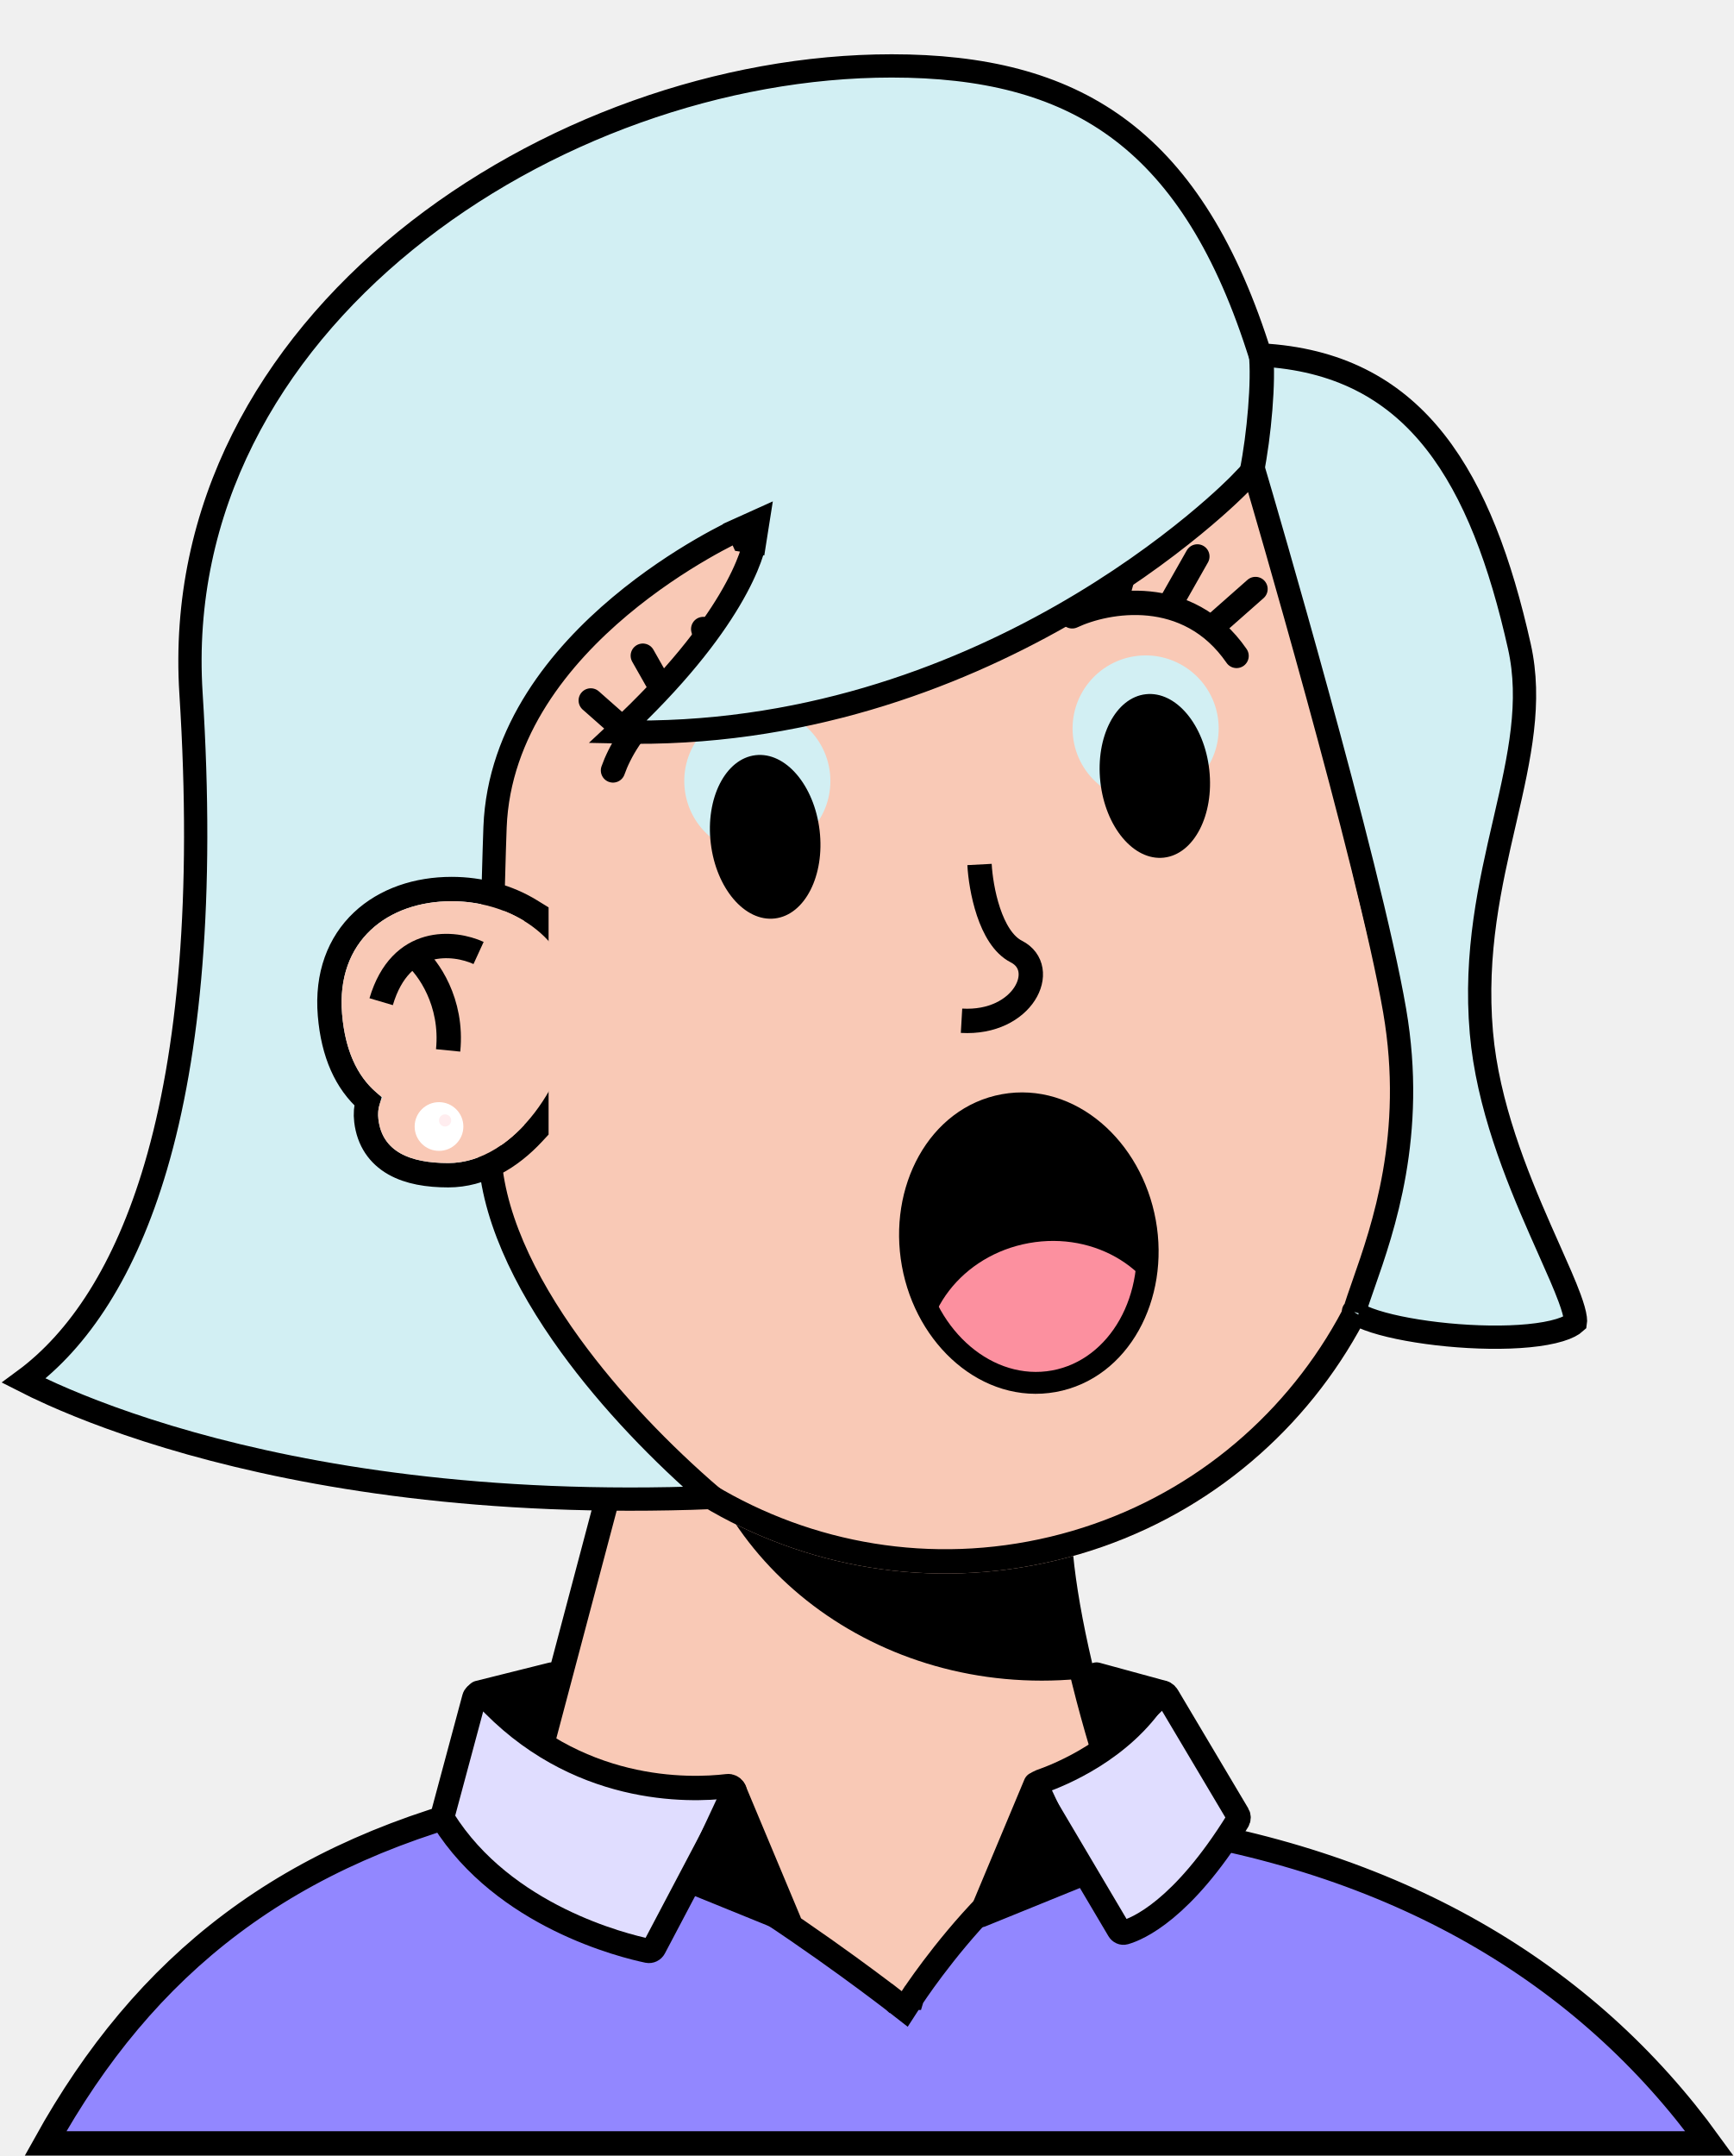
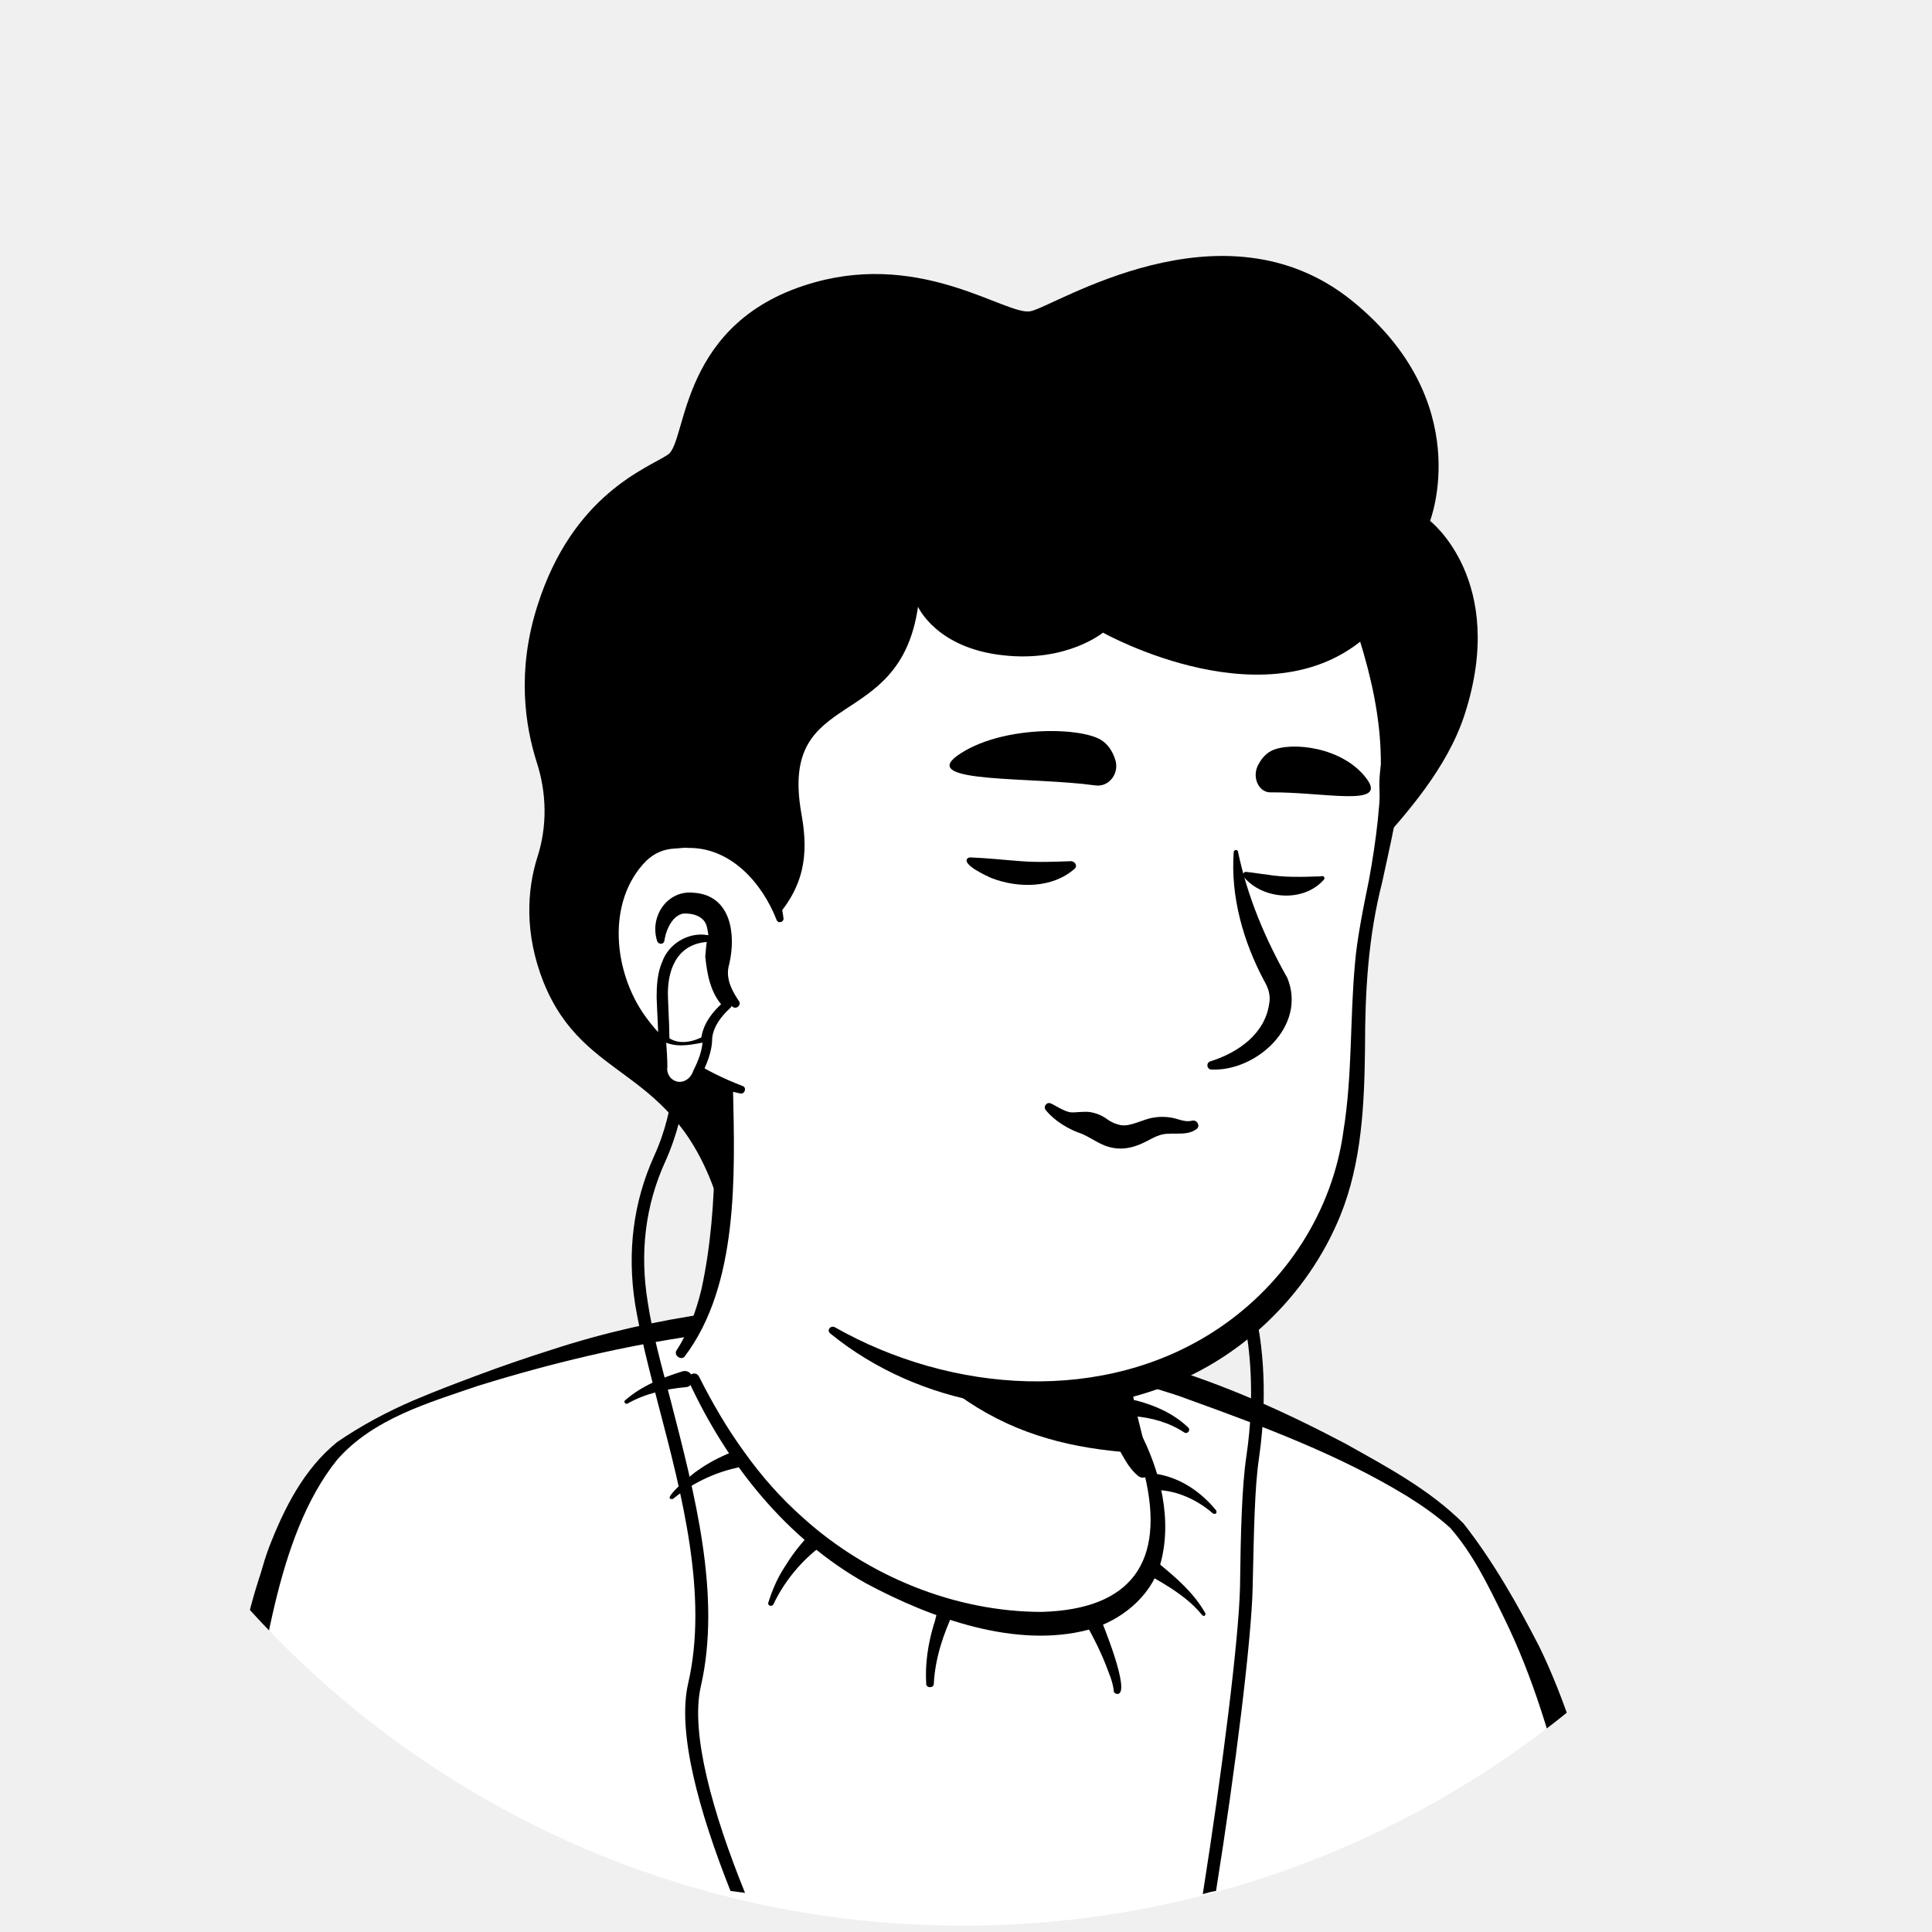
- <svg xmlns="http://www.w3.org/2000/svg" width="1043" height="1297" viewBox="0 0 1043 1297" fill="none">
-   <g clip-path="url(#clip0_262_813)">
-     <path d="M736.684 1214.34C683.934 1141.08 642.663 999.435 637.778 928.614L386.852 820.55L282.452 1214.34H736.684Z" fill="#F9C9B6" stroke="black" stroke-width="14.653" />
-     <mask id="mask0_262_813" style="mask-type:alpha" maskUnits="userSpaceOnUse" x="282" y="820" width="455" height="431">
-       <path d="M736.684 1250.97C683.934 1177.71 642.663 999.435 637.778 928.614L386.852 820.55L282.452 1250.97H736.684Z" fill="#F9C9B6" />
-     </mask>
-     <g mask="url(#mask0_262_813)">
-       <g style="mix-blend-mode:multiply">
-         <ellipse cx="626.789" cy="813.224" rx="216.126" ry="197.811" fill="black" />
-       </g>
-     </g>
-     <mask id="path-4-inside-1_262_813" fill="white">
-       <path fill-rule="evenodd" clip-rule="evenodd" d="M846.165 596.797C846.065 596.372 845.964 595.947 845.863 595.522C845.761 595.097 845.658 594.672 845.554 594.248L785.49 343.552C785.431 343.305 785.372 343.057 785.313 342.81C785.254 342.563 785.194 342.316 785.135 342.07L784.867 340.954L784.862 340.955C747.432 189.136 594.397 95.786 442.104 132.274C289.811 168.762 195.696 321.327 231.129 473.624L231.122 473.626L293.364 733.41L293.415 733.397C332.255 883.237 484.156 974.95 635.326 938.731C786.497 902.511 880.344 751.92 847.064 600.748L847.109 600.737L846.165 596.797Z" />
-     </mask>
-     <path fill-rule="evenodd" clip-rule="evenodd" d="M846.165 596.797C846.065 596.372 845.964 595.947 845.863 595.522C845.761 595.097 845.658 594.672 845.554 594.248L785.49 343.552C785.431 343.305 785.372 343.057 785.313 342.81C785.254 342.563 785.194 342.316 785.135 342.07L784.867 340.954L784.862 340.955C747.432 189.136 594.397 95.786 442.104 132.274C289.811 168.762 195.696 321.327 231.129 473.624L231.122 473.626L293.364 733.41L293.415 733.397C332.255 883.237 484.156 974.95 635.326 938.731C786.497 902.511 880.344 751.92 847.064 600.748L847.109 600.737L846.165 596.797Z" fill="#F9C9B6" />
-     <path d="M846.165 596.797L831.9 600.147L831.908 600.179L831.916 600.211L846.165 596.797ZM845.863 595.522L860.112 592.108L860.112 592.107L845.863 595.522ZM845.554 594.248L831.305 597.663L831.313 597.694L831.32 597.726L845.554 594.248ZM785.49 343.552L771.232 346.929L771.236 346.947L771.24 346.966L785.49 343.552ZM785.135 342.07L770.885 345.483L770.89 345.502L770.894 345.521L785.135 342.07ZM784.867 340.954L799.117 337.54L795.707 323.31L781.473 326.7L784.867 340.954ZM784.862 340.955L770.635 344.462L774.115 358.576L788.256 355.209L784.862 340.955ZM442.104 132.274L445.518 146.523L445.518 146.523L442.104 132.274ZM231.129 473.624L234.561 487.87L248.695 484.465L245.401 470.304L231.129 473.624ZM231.122 473.626L227.69 459.381L213.463 462.809L216.873 477.04L231.122 473.626ZM293.364 733.41L279.115 736.824L282.528 751.07L296.775 747.66L293.364 733.41ZM293.415 733.397L307.599 729.721L303.99 715.8L290.004 719.147L293.415 733.397ZM635.326 938.731L631.912 924.481L631.912 924.481L635.326 938.731ZM847.064 600.748L843.65 586.498L829.661 589.849L832.754 603.898L847.064 600.748ZM847.109 600.737L850.522 614.987L864.773 611.573L861.358 597.323L847.109 600.737ZM860.429 593.447C860.325 593.001 860.219 592.555 860.112 592.108L831.613 598.936C831.71 599.339 831.805 599.742 831.9 600.147L860.429 593.447ZM860.112 592.107C860.005 591.661 859.897 591.216 859.788 590.771L831.32 597.726C831.419 598.129 831.517 598.533 831.613 598.936L860.112 592.107ZM771.24 346.966L831.305 597.663L859.804 590.834L799.739 340.138L771.24 346.966ZM799.748 340.174C799.686 339.916 799.625 339.656 799.562 339.396L771.064 346.225C771.12 346.459 771.176 346.693 771.232 346.929L799.748 340.174ZM799.562 339.396C799.5 339.137 799.438 338.877 799.375 338.618L770.894 345.521C770.951 345.755 771.008 345.99 771.064 346.225L799.562 339.396ZM770.618 344.368L770.885 345.483L799.384 338.656L799.117 337.54L770.618 344.368ZM788.256 355.209L788.261 355.208L781.473 326.7L781.468 326.701L788.256 355.209ZM799.089 337.447C759.731 177.813 598.822 79.659 438.69 118.025L445.518 146.523C589.973 111.913 735.132 200.459 770.635 344.462L799.089 337.447ZM438.69 118.025C278.559 156.391 179.601 316.808 216.858 476.945L245.401 470.304C211.792 325.847 301.064 181.134 445.518 146.523L438.69 118.025ZM234.554 487.871L234.561 487.87L227.697 459.379L227.69 459.381L234.554 487.871ZM307.613 729.996L245.371 470.212L216.873 477.04L279.115 736.824L307.613 729.996ZM290.004 719.147L289.953 719.159L296.775 747.66L296.826 747.648L290.004 719.147ZM279.231 737.074C320.071 894.631 479.788 991.063 638.74 952.98L631.912 924.481C488.523 958.836 344.438 871.844 307.599 729.721L279.231 737.074ZM638.74 952.98C797.692 914.896 896.368 756.556 861.374 597.598L832.754 603.898C864.32 747.285 775.301 890.126 631.912 924.481L638.74 952.98ZM843.696 586.488L843.65 586.498L850.477 614.997L850.522 614.987L843.696 586.488ZM831.916 600.211L832.86 604.151L861.358 597.323L860.414 593.382L831.916 600.211Z" fill="black" mask="url(#path-4-inside-1_262_813)" />
+ <svg xmlns="http://www.w3.org/2000/svg" width="1300" height="1300" viewBox="0 0 1300 1300" fill="none">
+   <mask id="mask0_610_1253" style="mask-type:alpha" maskUnits="userSpaceOnUse" x="0" y="0" width="1296" height="1296">
+     <circle cx="647.869" cy="647.869" r="647.869" fill="#D9D9D9" />
+   </mask>
+   <g mask="url(#mask0_610_1253)">
+     <path d="M1003.04 1182.75C1000.07 1184.87 996.669 1186.99 993.695 1189.12C990.296 1191.24 987.322 1193.37 983.923 1195.07C980.95 1196.76 978.401 1198.46 975.427 1200.16C975.002 1200.59 974.577 1200.59 974.152 1201.01C964.381 1206.96 954.185 1212.48 943.989 1217.58C941.015 1219.28 937.616 1220.98 934.642 1222.26C934.642 1222.26 934.218 1222.68 933.793 1222.68C930.394 1224.38 926.995 1226.08 923.597 1227.78C916.799 1231.18 909.577 1234.15 902.78 1237.12C899.381 1238.82 895.557 1240.1 892.159 1241.37C888.76 1242.65 884.937 1244.35 881.538 1245.62C878.139 1246.9 874.316 1248.59 870.917 1249.87C870.917 1249.87 870.917 1249.87 870.492 1249.87C867.093 1251.14 863.27 1252.42 859.871 1253.69C852.224 1256.24 844.152 1258.79 836.505 1261.34C833.956 1262.19 830.982 1263.04 828.433 1263.89C820.361 1266.44 812.29 1268.56 804.218 1270.26C801.244 1271.11 798.27 1271.54 794.871 1272.39C787.224 1274.09 779.152 1275.78 771.505 1277.48C769.806 1277.91 768.531 1277.91 766.832 1278.33C764.283 1278.76 761.309 1279.18 758.76 1279.61C754.937 1280.03 751.538 1280.88 747.714 1281.31C746.015 1281.73 744.316 1281.73 742.616 1282.16C740.492 1282.58 737.943 1283.01 735.394 1283.01C728.597 1283.86 721.374 1284.71 714.577 1285.56C712.453 1285.98 709.904 1285.98 707.78 1286.41H707.355C704.381 1286.83 701.407 1286.83 698.433 1287.25C695.459 1287.68 692.486 1287.68 689.512 1287.68C687.812 1287.68 685.688 1288.1 683.989 1288.1C680.59 1288.1 677.616 1288.53 674.642 1288.53C670.394 1288.53 666.571 1288.95 662.322 1288.95C658.074 1288.95 654.25 1288.95 650.002 1288.95C647.028 1288.95 644.054 1288.95 641.08 1288.95C461.799 1286.41 300.786 1210.36 185.656 1089.71C185.656 1089.71 185.656 1089.28 185.231 1089.28C172.486 1077.81 183.531 1016.63 234.937 977.974C299.512 929.118 454.152 898.53 454.152 898.53C454.152 898.53 514.054 888.758 736.244 935.066C866.244 962.255 965.231 1001.76 1020.46 1108.82C1031.93 1130.92 1043.4 1164.9 1003.04 1182.75Z" fill="white" />
+     <path d="M737.518 930.392C819.087 946.961 906.178 964.804 973.302 1018.76C995.819 1037.03 1010.69 1063.79 1023.01 1089.71C1028.96 1102.45 1034.9 1115.62 1039.58 1129.64C1042.13 1138.99 1045.95 1149.61 1043.83 1160.65C1043.4 1163.63 1040.85 1167.45 1038.73 1169.58C1028.96 1179.35 1018.34 1185.29 1007.71 1192.94C945.263 1236.27 873.466 1266.86 799.119 1283.01C633.433 1319.12 454.152 1291.08 308.433 1203.99C260.002 1174.67 215.394 1138.99 177.159 1096.93C172.91 1091.83 172.91 1083.33 172.91 1077.81C173.335 1065.07 176.734 1052.75 180.982 1041.27C191.178 1014.93 204.348 988.595 226.864 970.327C243.008 959.281 260.427 949.935 278.27 942.288C334.348 918.497 393.4 901.928 454.152 895.131C459.25 894.706 460.1 901.928 455.002 902.778C396.799 914.673 339.021 932.516 285.067 956.732C265.525 966.503 244.708 975 228.989 990.294C214.119 1006.44 203.498 1026.41 195.002 1046.8C189.479 1059.12 185.655 1078.66 187.355 1088.43C214.119 1120.29 245.557 1148.33 279.544 1172.55C465.623 1302.55 748.139 1311.05 946.113 1202.71C963.956 1192.94 981.374 1181.9 997.943 1170.42C1006.01 1164.9 1014.51 1160.23 1020.88 1153.86C1021.31 1153.43 1020.88 1153.86 1020.88 1154.28C1020.88 1154.71 1020.46 1155.13 1020.46 1155.13C1020.88 1150.03 1019.18 1143.24 1017.06 1136.44C1009.41 1111.8 997.093 1085.88 983.923 1063.37C963.106 1029.8 927.845 1008.56 892.159 991.569C867.518 980.098 841.603 971.177 815.263 962.68C788.923 954.183 762.159 946.961 735.394 940.588C728.597 938.889 730.721 929.118 737.518 930.392Z" fill="black" />
+     <path d="M1144.09 1446.14H69.676C69.676 1446.14 132.976 1312.75 161.016 1160.65C180.558 1055.29 195.003 993.693 249.807 959.706C288.467 935.915 397.225 901.503 474.545 890.458C505.983 886.209 568.434 881.536 622.388 885.784C663.173 890.882 747.29 914.673 779.578 923.595C828.009 937.19 932.944 977.549 979.251 1020.03C997.519 1037.03 1040.85 1121.99 1068.89 1245.2C1101.18 1385.39 1144.09 1446.14 1144.09 1446.14Z" fill="white" />
+     <path d="M1153.86 1451.24C833.956 1453.79 385.328 1459.74 70.099 1459.31C60.753 1459.74 53.956 1449.12 58.204 1440.62C65.851 1424.48 73.073 1407.91 79.871 1390.92C110.459 1315.29 136.374 1237.55 152.093 1157.68C164.838 1095.23 175.034 1025.56 222.191 978.399C235.361 965.229 251.505 955.033 268.073 947.386C301.635 932.092 336.047 919.347 370.884 908.301C440.982 885.36 515.328 875.588 589.25 876.863C626.21 876.863 663.596 882.811 699.707 891.307C715.426 894.281 737.518 901.079 752.812 905.327L765.982 909.15C768.531 910.425 769.38 915.523 770.655 918.072C771.505 919.771 772.354 920.196 773.629 920.621C775.753 921.046 779.152 918.072 781.276 918.922C824.184 931.667 865.394 950.36 904.903 971.177C932.943 986.896 961.831 1002.19 984.773 1025.13C1004.74 1050.62 1020.88 1079.08 1035.75 1107.97C1071.86 1182.32 1082.06 1266.44 1109.67 1343.33C1119.87 1372.65 1131.77 1401.96 1146.21 1429.58L1149.18 1435.1L1150.88 1438.07L1151.73 1439.35L1152.16 1440.2C1154.71 1441.9 1155.56 1448.27 1153.86 1451.24ZM1134.32 1441.05C1132.19 1443.59 1132.62 1449.12 1134.32 1451.24L1133.89 1450.39L1133.04 1448.69L1131.34 1445.72C1113.92 1415.13 1101.6 1382.42 1090.56 1349.28C1061.67 1262.61 1052.32 1170 1011.54 1087.58C1001.34 1066.76 991.145 1045.52 975.851 1028.1C966.929 1020.03 957.158 1013.24 946.962 1006.86C901.08 978.824 849.675 959.706 799.119 941.438C794.871 939.739 784.25 936.34 780.001 935.065C776.603 934.216 775.328 933.791 774.479 929.543C773.629 926.144 772.779 921.895 768.956 923.595C766.831 924.445 763.008 929.543 760.459 929.118C751.962 926.994 729.446 921.046 720.949 918.922C688.237 910.425 655.949 899.804 622.812 893.431C520.851 884.51 418.89 902.353 321.603 932.516C288.041 943.987 251.08 954.608 226.864 982.222C184.805 1034.48 177.583 1122.42 164.413 1187.42C146.145 1277.91 118.531 1365.85 81.57 1451.24L69.675 1432.55C377.256 1433.82 822.485 1437.65 1134.32 1441.05Z" fill="black" />
+     <path d="M461.372 933.366C448.202 934.641 434.183 937.614 422.287 944.412C421.013 945.261 419.314 943.137 420.588 942.288C431.634 932.516 445.653 926.993 459.248 922.745C462.222 921.895 465.196 923.595 465.621 926.569C466.895 929.967 464.771 933.366 461.372 933.366Z" fill="black" />
+     <path d="M495.361 987.746C480.067 991.145 465.198 998.367 452.878 1008.56C443.106 1010.26 467.747 990.295 469.446 989.446C476.668 984.348 483.891 980.524 492.387 977.125C494.936 976.276 498.335 977.55 499.185 980.099C500.884 983.923 498.76 987.321 495.361 987.746Z" fill="black" />
+     <path d="M550.161 1042.12C537.841 1051.9 527.22 1065.07 520.423 1079.51C519.998 1080.36 518.723 1080.78 517.874 1080.36C517.024 1079.93 516.599 1079.08 517.024 1078.24C519.573 1070.16 522.972 1062.09 527.645 1054.87C532.318 1047.22 537.416 1040.42 543.364 1034.05C545.488 1031.93 548.887 1031.93 551.011 1034.05C553.135 1036.18 553.135 1040.42 550.161 1042.12Z" fill="black" />
+     <path d="M641.928 1084.18C634.705 1099.48 629.182 1116.05 628.333 1133.04C628.333 1136.01 623.235 1136.01 623.235 1133.04C622.385 1119.44 624.509 1105.85 628.333 1093.1C630.457 1088.01 630.882 1074.41 639.379 1076.96C641.928 1077.81 643.202 1081.21 641.928 1084.18Z" fill="black" />
+     <path d="M739.215 1085.88C741.764 1091.83 761.306 1139.41 751.96 1139.84C750.685 1139.84 749.411 1138.99 749.411 1137.71C748.986 1133.46 747.711 1129.64 746.012 1125.39C741.764 1113.5 735.816 1101.6 729.443 1090.56C726.469 1084.18 736.241 1079.09 739.215 1085.88Z" fill="black" />
+     <path d="M779.575 991.993C795.294 994.967 808.464 1004.31 818.235 1016.21C818.66 1016.63 818.66 1017.91 818.235 1018.33C817.81 1018.76 816.96 1018.76 816.111 1018.33C805.915 1009.41 792.32 1003.04 778.725 1002.61C770.653 1002.19 771.928 990.719 779.575 991.993Z" fill="black" />
+     <path d="M764.28 942.289C777.45 945.687 789.77 951.21 799.542 960.557C800.391 961.406 800.391 962.681 799.542 963.53C798.692 964.38 797.842 964.38 796.993 963.955C786.797 957.158 774.476 953.759 762.581 952.91C754.934 952.06 756.633 940.589 764.28 942.289Z" fill="black" />
+     <path d="M779.575 1051.9C791.47 1061.67 803.366 1071.86 811.013 1085.46C811.437 1085.88 811.013 1086.73 810.588 1087.16C810.163 1087.58 809.313 1087.16 808.888 1086.73C799.542 1075.26 786.797 1067.61 774.052 1060.39C767.254 1056.99 773.202 1047.22 779.575 1051.9Z" fill="black" />
+     <path d="M777.447 1043.4C768.525 1087.16 710.748 1113.5 613.46 1073.99C512.349 1033.2 468.591 935.915 457.545 907.027C517.447 794.87 475.813 717.125 475.813 717.125C613.885 705.229 734.538 866.667 734.538 866.667L753.231 946.536C754.931 953.334 758.329 959.281 763.427 963.53C772.349 979.249 782.97 1015.36 777.447 1043.4Z" fill="white" />
+     <path d="M455.423 908.301C463.495 895.981 468.593 881.536 471.992 867.517C478.364 838.203 480.489 808.465 480.913 778.726V767.68C479.639 756.634 475.815 745.164 471.567 734.968C466.044 721.373 486.011 712.876 492.384 726.471C493.234 728.17 493.234 731.144 493.234 732.844C494.508 790.621 497.057 864.968 460.521 912.974C457.972 915.523 452.874 911.7 455.423 908.301Z" fill="black" />
+     <path d="M739.212 865.818C745.585 869.641 747.709 874.739 748.559 879.837C751.108 890.033 750.258 901.079 752.807 911.7C754.931 921.896 761.304 931.667 763.003 942.288C765.128 953.334 771.5 976.7 774.049 988.171C774.899 990.72 773.199 993.694 770.226 994.118C768.526 994.543 767.252 994.118 765.977 993.269C760.454 988.596 757.905 983.922 754.507 977.975C748.984 967.778 745.16 958.432 741.762 946.961C738.788 936.765 740.062 925.72 737.513 915.099C735.389 904.903 729.441 895.131 727.317 884.51C726.043 879.412 725.618 873.89 729.441 867.517C731.99 864.968 736.239 864.118 739.212 865.818Z" fill="black" />
+     <path d="M769.802 977.974C688.658 973.726 622.384 948.236 557.809 833.105C612.188 881.112 676.338 899.379 743.887 907.876L752.809 946.961C754.508 953.758 764.704 973.726 769.802 977.974Z" fill="black" />
+     <path d="M766.404 962.255C780.849 989.445 789.346 1023.43 780.424 1053.6C773.627 1074.84 754.084 1090.56 732.842 1096.5C683.561 1109.67 626.633 1088.86 582.875 1065.49C528.921 1035.33 488.986 984.772 463.496 929.543C461.797 925.295 467.744 921.896 470.293 926.144C479.215 943.987 489.411 961.406 500.882 977.125C512.352 993.268 525.522 1008.14 540.391 1021.31C583.725 1060.39 642.352 1084.61 700.98 1084.61C761.306 1082.91 784.248 1051.05 770.228 992.419C768.104 983.072 764.705 973.301 760.032 965.229C757.483 961.83 763.855 958.007 766.404 962.255Z" fill="black" />
+     <path d="M930.818 452.027C938.465 487.713 942.288 516.602 921.471 611.765C901.079 706.504 940.589 802.092 840.327 889.184C772.778 947.811 654.674 958.857 560.36 894.706C528.497 873.04 520.001 771.929 494.935 733.268C484.314 717.125 477.942 743.04 453.726 716.275C420.164 679.739 379.805 606.242 399.772 476.242C432.059 265.523 599.02 240.883 722.648 264.249C846.7 287.615 910.425 358.138 930.818 452.027Z" fill="white" />
+     <path d="M474.542 753.66C464.771 737.517 452.45 723.497 440.98 708.628C423.986 685.687 411.241 659.347 402.744 632.157C366.208 515.752 385.751 364.085 493.659 291.438C593.496 223.889 784.248 244.281 871.764 325.85C915.522 365.36 939.738 422.713 944.836 480.49C947.385 519.151 938.039 556.536 929.967 593.922C920.62 630.458 918.496 666.994 918.496 704.804C918.071 742.615 916.372 782.125 901.927 817.811C879.836 872.19 833.529 916.373 777.875 935.066C704.803 960.556 618.561 946.111 558.659 897.255C556.11 895.131 558.659 891.732 561.633 893.007C640.228 937.615 743.463 945.262 819.934 893.857C865.392 863.268 896.829 814.837 904.052 760.458C909.999 723.497 908.3 686.111 911.699 648.726C912.973 632.157 917.646 609.216 921.045 592.647C926.143 565.033 929.542 537.419 929.117 509.804C928.692 482.615 922.744 455.85 914.673 429.935C886.633 337.745 806.339 283.366 713.725 268.497C575.228 244.281 454.15 295.687 418.039 439.706C402.32 510.229 389.999 587.974 419.738 656.373C430.359 682.288 447.777 704.379 467.744 723.497L487.287 744.314C495.784 752.811 481.339 763.856 474.542 753.66Z" fill="black" />
+     <path d="M524.67 618.562C524.67 618.562 511.5 554.837 449.474 562.484C395.944 569.281 377.252 697.582 498.755 733.268" fill="white" />
+     <path d="M493.234 677.614C483.463 672.092 476.666 662.745 476.241 651.275C476.666 642.778 477.94 633.007 475.816 624.51C474.541 616.438 466.045 614.314 459.672 614.739C452.875 616.013 448.626 624.51 447.352 631.307C447.352 631.732 446.927 633.007 446.927 633.431C446.502 635.556 443.103 635.556 442.254 633.431C436.731 616.863 449.051 598.595 466.894 600.719C491.96 602.418 495.358 628.758 490.685 648.726C488.136 657.222 491.535 664.869 496.208 672.092L497.058 673.366C499.182 675.915 495.783 679.314 493.234 677.614Z" fill="black" />
+     <path d="M833.102 573.53C839.474 603.693 851.369 631.732 866.239 658.072C879.409 690.36 845.422 720.948 815.258 719.673C811.86 719.673 811.435 715 814.409 714.151C833.526 708.203 850.945 695.458 853.918 675.915C855.193 669.968 853.494 664.87 850.52 659.772C836.5 633.432 828.003 603.268 830.128 573.53C830.128 571.405 833.102 571.405 833.102 573.53Z" fill="black" />
+     <path d="M522.549 618.987C512.777 593.922 491.536 570.131 463.072 570.556C460.523 570.131 456.274 570.98 453.725 570.98C446.503 571.405 440.555 573.954 435.032 579.052C407.843 606.242 412.516 654.248 434.608 684.412C442.255 695.033 452.026 704.379 463.072 712.026C474.117 719.673 486.438 725.621 499.608 730.719C502.581 731.569 501.307 736.242 498.333 735.817C469.869 729.869 442.679 715.85 423.987 692.484C395.098 657.647 389.15 599.445 423.562 565.458C431.209 558.66 441.83 553.562 452.451 553.562C455.849 553.562 460.947 552.713 464.346 553.562C482.189 554.412 499.183 563.333 510.228 577.353C520 589.248 525.523 603.693 527.222 618.137C527.222 620.686 523.398 621.536 522.549 618.987Z" fill="black" />
+     <path d="M804.638 760.033C797.416 765.131 786.795 760.882 779.148 764.281C773.625 765.98 764.704 773.628 751.959 772.778C741.762 771.928 736.664 766.83 728.168 763.007C719.246 760.033 709.9 754.51 703.952 747.288C702.677 746.013 702.677 744.314 703.952 743.039C705.651 741.34 707.351 742.614 709.05 743.464C712.874 745.588 715.847 747.288 718.821 748.137C721.795 748.987 724.769 748.137 729.442 748.137C734.115 747.713 740.913 749.837 745.161 753.235C748.135 755.36 751.534 756.634 754.083 757.059C760.88 758.333 769.377 752.811 776.599 751.961C781.697 751.111 787.22 751.536 791.468 752.811C795.717 754.085 798.691 754.935 802.089 754.085C805.913 753.235 808.037 758.333 804.638 760.033Z" fill="black" />
+     <path d="M737.09 528.497C746.436 529.771 753.658 520 750.26 510.654C748.56 505.556 745.586 500.883 740.913 497.909C726.469 488.987 672.514 488.137 644.05 508.53C618.56 527.222 694.606 522.549 737.09 528.497Z" fill="black" />
+     <path d="M854.768 533.17C847.121 533.17 842.448 523.399 846.272 515.327C848.396 511.079 851.37 507.255 855.618 505.131C868.788 498.758 904.049 502.582 919.768 524.249C933.788 543.366 890.03 532.745 854.768 533.17Z" fill="black" />
+     <path d="M723.072 584.575C708.203 597.745 685.261 597.745 667.418 590.948C664.444 589.673 647.451 582.026 650.85 577.778C651.274 577.353 652.124 576.928 652.549 576.928C664.444 577.353 675.49 578.628 686.961 579.477C698.431 580.327 708.627 579.902 720.523 579.477C723.497 579.477 725.196 582.876 723.072 584.575Z" fill="black" />
+     <path d="M890.88 591.798C877.285 607.517 849.671 605.392 836.926 590.098C835.651 588.824 836.926 586.275 838.625 586.7C843.298 587.124 847.547 587.974 851.795 588.399C864.54 590.523 875.161 590.098 888.756 589.673C890.88 588.824 891.73 590.948 890.88 591.798Z" fill="black" />
+     <path d="M985.62 480.49C973.725 517.451 945.261 548.464 926.993 569.281C931.241 549.314 927.418 537.418 928.267 523.399C929.542 504.281 936.339 483.039 935.065 474.543C934.215 466.895 932.516 459.673 930.816 452.026C928.692 442.68 926.143 433.758 923.169 424.837C856.47 489.837 742.189 425.686 742.189 425.686C742.189 425.686 717.973 445.654 675.49 440.98C630.032 436.307 617.712 408.268 617.712 408.268C605.392 494.085 524.248 461.373 539.117 546.765C543.365 570.131 543.365 592.647 523.398 616.013C519.999 604.118 503.431 555.686 449.052 562.484C397.646 568.856 378.104 687.811 484.313 728.595C483.039 768.105 487.287 821.634 483.039 807.614C453.3 715.85 393.823 730.294 365.784 661.046C352.614 627.909 354.738 598.595 361.535 576.928C368.333 556.111 367.908 533.595 361.11 512.778C353.463 488.562 347.516 452.026 361.535 407.843C385.326 332.222 436.307 314.804 449.477 305.882C462.646 296.961 456.274 215.392 548.463 189.902C621.96 169.51 677.189 212.418 693.333 209.445C709.477 206.471 822.483 132.124 909.575 202.222C993.692 270.196 962.254 350.49 962.254 350.49C962.254 350.49 1014.51 390.85 985.62 480.49Z" fill="black" />
+     <path d="M477.092 631.732C477.092 631.732 443.105 626.634 445.654 674.216C446.929 698.431 446.929 711.601 446.504 718.399C446.079 723.072 449.053 727.32 453.301 729.02C458.399 731.144 463.922 729.02 466.471 723.922C470.295 717.124 474.543 707.778 474.543 700.131C474.543 687.386 488.138 675.915 488.138 675.915C488.138 675.915 475.818 665.294 477.092 631.732Z" fill="white" />
+     <path d="M475.817 633.007C475.817 633.432 476.242 633.856 476.667 633.856C476.667 633.856 476.667 633.856 476.242 633.856H475.392C455 635.556 448.627 653.399 449.477 671.667C449.902 683.562 450.752 695.458 450.327 706.928C451.176 713.301 447.353 721.798 453.725 725.196C457.549 727.32 462.647 725.621 464.346 721.373C468.17 713.726 471.993 706.079 471.993 697.582C473.693 687.811 480.065 680.164 486.863 674.216V677.615C477.941 668.268 475.817 655.523 474.542 643.628C474.967 640.654 474.967 635.981 475.817 633.007ZM478.791 630.033C480.065 641.928 480.065 654.249 485.163 664.869C486.438 667.843 488.562 671.242 491.111 673.366C492.81 674.641 492.81 677.19 491.111 678.464C485.163 683.987 480.065 690.785 479.216 698.432C479.216 707.778 475.392 716.7 471.144 724.771C467.745 731.994 457.974 735.817 450.752 731.569C446.078 729.02 442.68 723.922 442.68 718.399C442.68 714.151 443.105 710.752 443.105 706.503C443.105 694.608 442.255 683.137 441.83 671.242C441.83 663.595 442.255 654.673 445.654 647.026C449.902 635.131 463.072 627.059 475.817 629.183C477.092 629.183 478.366 629.608 478.791 630.033Z" fill="black" />
+     <path d="M471.569 1134.74C485.589 1073.56 467.321 1004.74 451.602 943.562C445.229 919.347 438.857 896.405 435.883 876.438C430.36 842.876 434.184 811.013 447.778 781.275C464.347 744.314 461.798 712.876 461.798 711.602L453.301 712.451C453.301 712.876 455.85 743.464 440.131 777.876C426.112 808.889 421.863 842.451 427.386 877.713C430.785 898.105 436.733 921.471 443.105 945.687C458.824 1005.59 476.667 1073.56 463.072 1132.61C455.425 1165.33 470.295 1218.86 491.536 1272.39C494.935 1272.81 497.909 1273.24 501.308 1273.66C479.641 1220.13 464.347 1166.18 471.569 1134.74Z" fill="black" />
+     <path d="M446.929 698.856C447.354 708.203 446.929 714.575 446.929 718.399C446.504 723.072 449.478 727.321 453.726 729.02C458.824 731.144 464.347 729.02 466.896 723.922C470.72 717.124 474.968 707.778 474.968 700.131C474.968 699.706 474.968 698.856 474.968 698.432C466.472 701.83 456.275 704.379 446.929 698.856Z" fill="white" />
+     <path d="M448.204 700.556C448.629 706.504 449.053 712.026 449.053 717.974C448.629 720.523 449.478 723.072 451.178 725.196C456.701 730.719 464.348 727.321 466.472 720.523C469.87 713.726 472.844 706.504 472.844 698.857L475.818 700.981C466.472 702.68 456.701 705.229 447.779 701.406C447.779 701.406 448.204 700.981 448.204 700.556ZM446.08 696.732C446.929 696.732 448.629 697.157 449.478 698.007C457.125 703.53 466.897 700.981 474.544 696.732C475.818 695.883 477.942 697.157 477.518 698.857C477.093 708.628 473.269 717.974 468.171 726.471C463.498 732.843 453.727 733.268 448.204 727.745C445.655 725.196 444.38 720.948 444.805 717.549C444.805 710.327 445.655 703.53 446.08 696.732Z" fill="black" />
+     <path d="M847.125 981.372C854.347 931.242 847.55 895.555 845.001 884.935C843.726 885.784 842.877 887.059 841.602 887.908C840.328 889.183 839.053 890.033 837.779 891.307C840.328 904.902 845.001 937.189 838.628 980.098C835.654 1000.07 834.805 1031.5 834.38 1068.04C833.53 1103.3 822.484 1191.24 809.314 1274.51C812.288 1273.66 815.262 1272.81 818.236 1272.39C831.406 1189.97 842.027 1103.73 842.877 1068.46C843.726 1031.93 844.151 1000.91 847.125 981.372Z" fill="black" />
  </g>
-   <path d="M634.068 830.921C673.766 823.736 697.023 779.868 688.934 735.174C680.846 690.48 643.689 657.545 603.991 664.73C564.294 671.914 541.037 715.782 549.125 760.476C557.214 805.17 594.37 838.105 634.068 830.921Z" fill="black" stroke="black" stroke-width="13.155" />
-   <mask id="mask1_262_813" style="mask-type:alpha" maskUnits="userSpaceOnUse" x="554" y="670" width="130" height="156">
-     <ellipse cx="619.03" cy="747.825" rx="64.463" ry="77.868" transform="rotate(-10.2582 619.03 747.825)" fill="#171921" />
-   </mask>
-   <g mask="url(#mask1_262_813)">
-     <ellipse cx="630.973" cy="813.805" rx="74.013" ry="67.053" transform="rotate(-10.2582 630.973 813.805)" fill="#FC909F" />
-   </g>
-   <circle cx="455.666" cy="469.847" r="43.958" transform="rotate(-6.27568 455.666 469.847)" fill="#D2EFF3" />
-   <ellipse cx="460.392" cy="503.414" rx="32.968" ry="49.453" transform="rotate(-6.77646 460.392 503.414)" fill="black" />
-   <circle cx="689.299" cy="438.242" r="43.958" transform="rotate(-6.27568 689.299 438.242)" fill="#D2EFF3" />
-   <ellipse cx="694.835" cy="466.782" rx="32.968" ry="49.453" transform="rotate(-6.27568 694.835 466.782)" fill="black" />
-   <path d="M645.104 370.766C665.862 360.998 714.704 352.084 744.01 394.577" stroke="black" stroke-width="14.653" stroke-linecap="round" />
-   <path d="M368.827 463.468C376.412 441.817 404.293 400.736 455.14 409.625" stroke="black" stroke-width="14.653" stroke-linecap="round" />
-   <path d="M377.966 441.258L355.443 421.38" stroke="black" stroke-width="14.653" stroke-linecap="round" />
-   <path d="M732.878 374.219L755.4 354.341" stroke="black" stroke-width="14.653" stroke-linecap="round" />
-   <path d="M401.59 420.585L386.767 394.457" stroke="black" stroke-width="14.653" stroke-linecap="round" />
-   <path d="M705.59 360.873L720.414 334.745" stroke="black" stroke-width="14.653" stroke-linecap="round" />
-   <path d="M431.174 407.347L423.111 378.409" stroke="black" stroke-width="14.653" stroke-linecap="round" />
-   <path d="M672.343 358.624L680.405 329.687" stroke="black" stroke-width="14.653" stroke-linecap="round" />
-   <path d="M447.117 325.043C454.031 326.133 454.03 326.139 454.029 326.144L454.027 326.156L454.023 326.184L454.012 326.251C454.003 326.301 453.992 326.363 453.979 326.436C453.952 326.582 453.916 326.773 453.867 327.007C453.769 327.477 453.623 328.123 453.411 328.942C452.986 330.579 452.299 332.904 451.21 335.879C449.032 341.832 445.254 350.379 438.781 361.239C427.17 380.718 406.907 407.608 371.687 440.323C481.474 443.061 573.176 407.693 638.444 370.603C672.733 351.117 699.661 331.192 717.995 316.159C727.16 308.645 734.169 302.359 738.868 297.971C741.218 295.777 742.99 294.059 744.164 292.898C744.751 292.318 745.189 291.878 745.475 291.588C745.618 291.443 745.723 291.336 745.79 291.267L745.861 291.193L745.875 291.179L745.877 291.177L754.234 282.483L757.637 294.055L750.922 296.03C757.637 294.055 757.638 294.056 757.638 294.058L757.64 294.066L757.65 294.097L757.686 294.221L757.829 294.708C757.955 295.138 758.142 295.776 758.387 296.613C758.876 298.285 759.595 300.748 760.515 303.914C762.356 310.245 765.001 319.385 768.223 330.629C774.667 353.115 783.417 384.019 792.643 417.687C811.059 484.893 831.487 563.531 839.141 608.06C851.935 682.488 832.152 738.998 820.45 772.424C818.175 778.922 816.206 784.548 814.841 789.263C815.036 789.428 815.293 789.628 815.627 789.865C817.814 791.416 821.693 793.204 827.299 794.985C838.346 798.496 854.109 801.376 870.97 802.999C887.799 804.619 905.319 804.948 919.827 803.532C927.087 802.824 933.402 801.696 938.419 800.163C943.239 798.691 946.257 797.024 947.886 795.519C947.937 795.205 948.001 794.451 947.818 792.999C947.46 790.158 946.334 786.156 944.387 780.862C941.479 772.96 937.173 763.287 932.137 751.976C930.43 748.141 928.639 744.117 926.79 739.911C912.397 707.165 895.08 664.581 891.308 621.195C887.116 572.987 896.642 531.756 905.205 494.695L905.613 492.929C914.36 455.053 921.636 422.161 914.164 388.828C902.824 338.238 887.355 296.12 863.597 265.856C840.092 235.913 808.212 217.225 762.876 213.789L758.194 213.434L756.746 208.967C735.886 144.604 707.724 102.548 671.813 76.469C635.914 50.399 591.387 39.651 536.499 39.651C435.075 39.651 325.857 78.185 243.895 144.85C162.018 211.447 107.833 305.647 114.923 417.146C122.747 540.196 113.829 633.498 93.719 701.819C75.381 764.118 47.589 806.093 14.274 830.577C18.645 832.81 24.473 835.644 31.752 838.889C50.166 847.097 77.873 857.932 114.808 868.295C185.634 888.167 290.44 906.317 428.783 900.847C398.288 874.655 367.521 842.869 343.159 809.271C315.199 770.709 295.044 728.891 294.453 689.941C293.753 643.688 296.886 522.655 297.855 497.602C300.107 439.37 337.494 394.485 373.088 364.629C390.988 349.613 408.721 338.153 421.969 330.447C428.6 326.59 434.126 323.662 438.012 321.691C439.956 320.705 441.491 319.958 442.55 319.452C443.08 319.199 443.491 319.006 443.775 318.875C443.851 318.84 443.917 318.809 443.975 318.782C444.025 318.759 444.069 318.739 444.105 318.723L444.196 318.681L444.224 318.669L444.232 318.665C444.235 318.663 444.238 318.662 447.117 325.043ZM447.117 325.043L454.031 326.133L456.05 313.333L444.238 318.662L447.117 325.043ZM814.278 788.684C814.287 788.684 814.33 788.733 814.382 788.83C814.295 788.733 814.269 788.685 814.278 788.684Z" fill="#D2EFF3" stroke="black" stroke-width="14" />
-   <path d="M758.663 212.463C760.494 228.947 757.564 261.916 753.168 283.894" stroke="black" stroke-width="14.653" />
-   <path d="M589.358 520.058C590.103 534.134 595.578 564.314 611.515 572.432C631.437 582.579 615.819 616.217 578.525 614.06" stroke="black" stroke-width="14.653" />
-   <path d="M322.746 554.052V549.952L319.252 547.807C305.574 539.414 288.942 534.822 271.755 534.822C251.094 534.822 231.75 541.223 217.972 554.219C204.039 567.36 196.522 586.573 198.517 610.525C200.462 633.866 208.298 651.044 221.294 662.458C220.227 666.119 219.912 670.065 220.406 674.217C221.833 686.19 227.885 694.816 237.238 700.132C246.154 705.199 257.565 706.99 269.719 706.99C289.79 706.99 307.39 696.195 320.79 681.756L322.746 679.648V676.772V554.052Z" stroke="black" stroke-width="14.653" />
-   <path fill-rule="evenodd" clip-rule="evenodd" d="M344.623 611.692C344.884 609.304 345.018 606.878 345.018 604.422C345.018 566.995 310.194 542.148 271.755 542.148C233.316 542.148 202.156 565.959 205.818 609.917C207.857 634.377 216.609 650.475 230.181 660.165C228.025 663.915 227.082 668.321 227.681 673.351C229.986 692.698 246.502 699.663 269.719 699.663C310.398 699.663 342.584 648.211 344.623 611.692Z" fill="#F9C9B6" />
-   <path d="M287.946 573.287C273.294 566.572 241.058 563.03 229.336 602.593" stroke="black" stroke-width="14.653" />
-   <path d="M249.483 575.117C257.42 581.833 272.561 602.591 269.631 631.896" stroke="black" stroke-width="14.653" />
-   <circle cx="264.137" cy="677.686" r="14.653" fill="white" />
-   <circle cx="267.8" cy="674.023" r="3.663" fill="#FFEDEF" />
-   <path d="M538.034 1203.63C538.035 1203.63 538.035 1203.63 542.537 1197.85L538.035 1203.63L544.342 1208.55L548.686 1201.84L548.687 1201.84L548.694 1201.82L548.728 1201.77C548.76 1201.72 548.81 1201.65 548.878 1201.54C548.938 1201.45 549.011 1201.34 549.098 1201.21C549.209 1201.04 549.342 1200.84 549.496 1200.61C550.047 1199.79 550.872 1198.57 551.95 1197.01C554.106 1193.89 557.273 1189.43 561.285 1184.1C569.32 1173.43 580.692 1159.32 594.083 1145.54C607.509 1131.71 622.752 1118.43 638.503 1109.18C654.315 1099.9 669.93 1095.1 684.421 1097.05C839.881 1118.01 954.282 1186.87 1028.54 1289.43H27.404C87.112 1181.95 172.037 1113.54 309.723 1082.14C315.591 1080.81 323.569 1081.21 333.543 1083.53C343.415 1085.83 354.67 1089.86 366.809 1095.2C391.083 1105.87 418.182 1121.43 443.647 1137.55C469.073 1153.64 492.683 1170.17 509.948 1182.69C518.577 1188.94 525.61 1194.19 530.482 1197.87C532.918 1199.71 534.812 1201.15 536.095 1202.14C536.35 1202.33 536.582 1202.51 536.788 1202.67C537.1 1202.91 537.354 1203.11 537.551 1203.26C537.714 1203.38 537.837 1203.48 537.918 1203.54L538.008 1203.61L538.03 1203.63L538.034 1203.63Z" fill="#9287FF" stroke="black" stroke-width="14.653" />
-   <path d="M266.381 1091.94L285.307 1021.49C286.074 1018.63 289.765 1017.83 291.758 1020.01C346.204 1079.59 414.911 1077.25 437.716 1074.52C440.812 1074.14 443.236 1077.53 441.782 1080.29L393.585 1171.7C392.847 1173.1 391.335 1173.87 389.784 1173.55C375.32 1170.53 303.25 1152.92 266.806 1094.8C266.272 1093.95 266.12 1092.9 266.381 1091.94Z" fill="#E0DDFF" stroke="black" stroke-width="14.653" />
-   <path d="M744.724 1091.56L702.303 1020.19C700.862 1017.77 697.314 1017.8 695.779 1020.17C674.764 1052.54 638.518 1067.45 625.843 1071.85C623.563 1072.64 622.52 1075.35 623.749 1077.43L673.212 1161C673.95 1162.25 675.344 1162.93 676.738 1162.53C684.558 1160.3 711.392 1149.08 744.676 1095.36C745.392 1094.21 745.418 1092.72 744.724 1091.56Z" fill="#E0DDFF" stroke="black" stroke-width="14.653" />
-   <path d="M474.768 1155.73L441.799 1076.97L416.157 1131.92L474.768 1155.73Z" fill="black" stroke="black" stroke-width="14.653" stroke-linejoin="round" />
-   <path d="M590.158 1152.07L623.126 1073.31L648.769 1128.25L590.158 1152.07Z" fill="black" stroke="black" stroke-width="14.653" stroke-linejoin="round" />
-   <path d="M331.905 1007.37L287.947 1018.36L324.579 1042.17L331.905 1007.37Z" fill="black" stroke="black" stroke-width="14.653" stroke-linejoin="round" />
-   <path d="M659.758 1007.37L700.053 1018.36L674.411 1042.17L659.758 1007.37Z" fill="black" stroke="black" stroke-width="14.653" stroke-linejoin="round" />
-   <defs>
-     <clipPath id="clip0_262_813">
-       <rect width="732.632" height="1172.21" fill="white" transform="translate(172.558 43.96)" />
-     </clipPath>
-   </defs>
</svg>
